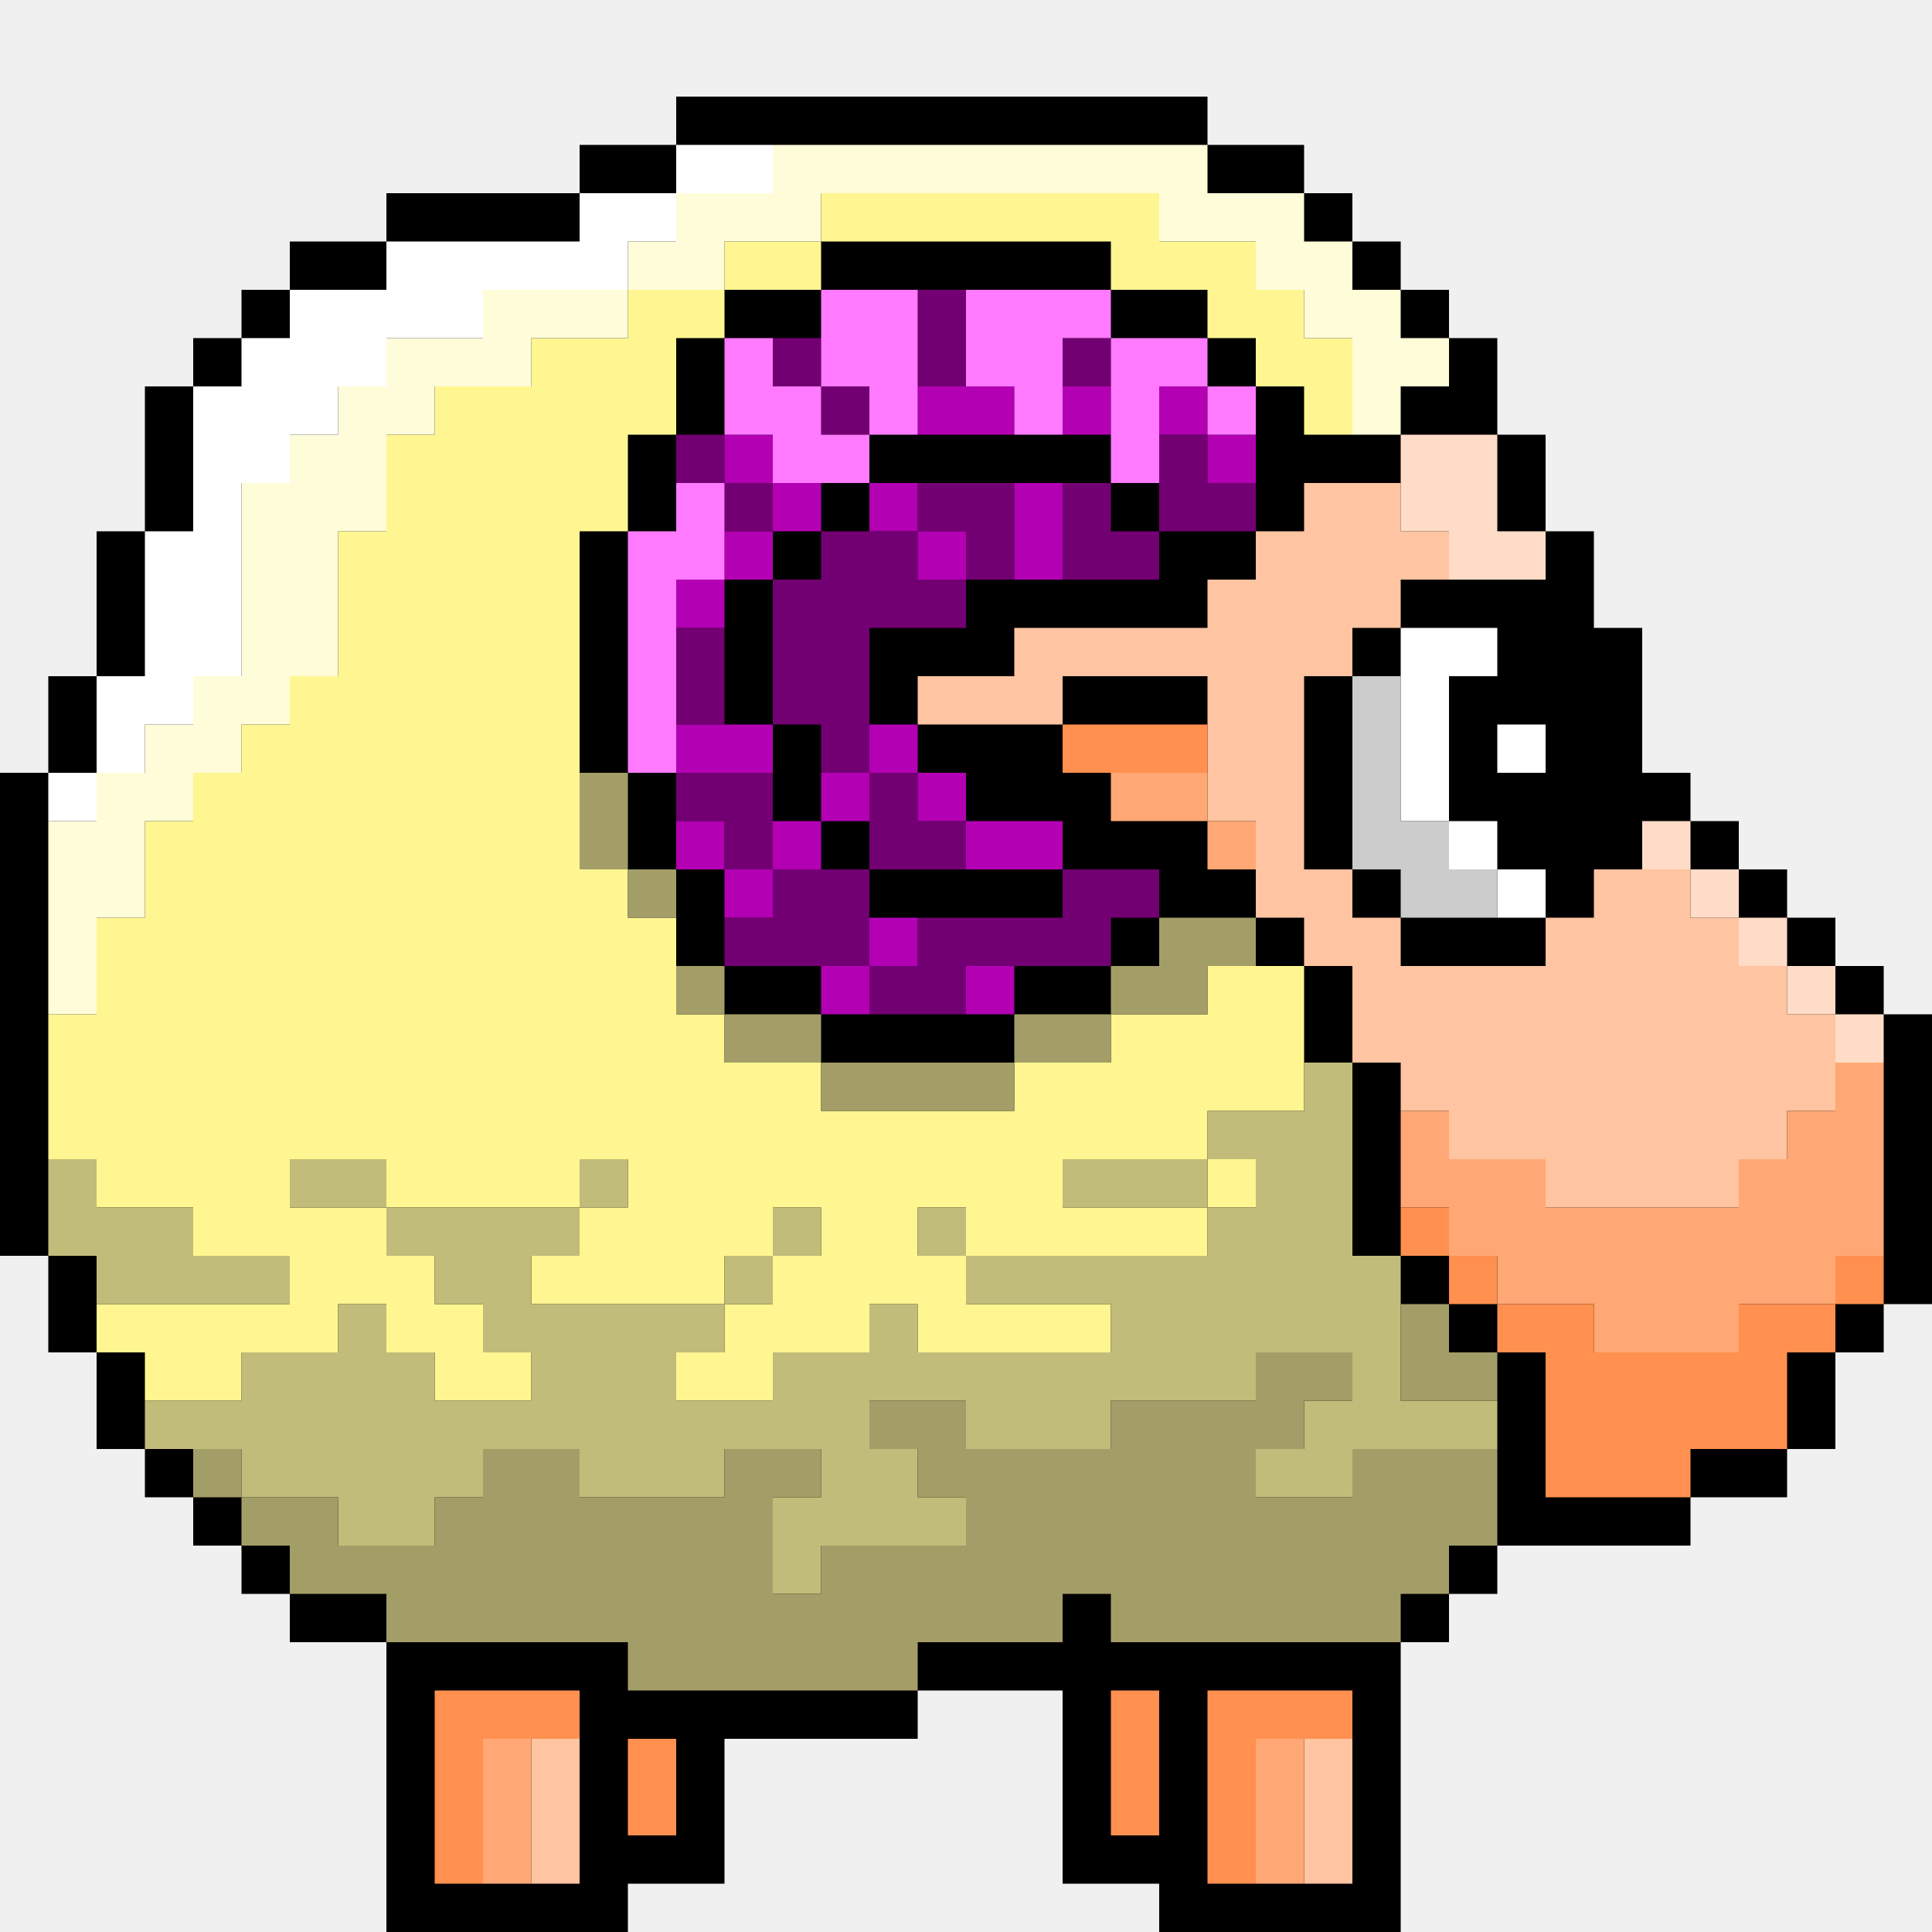
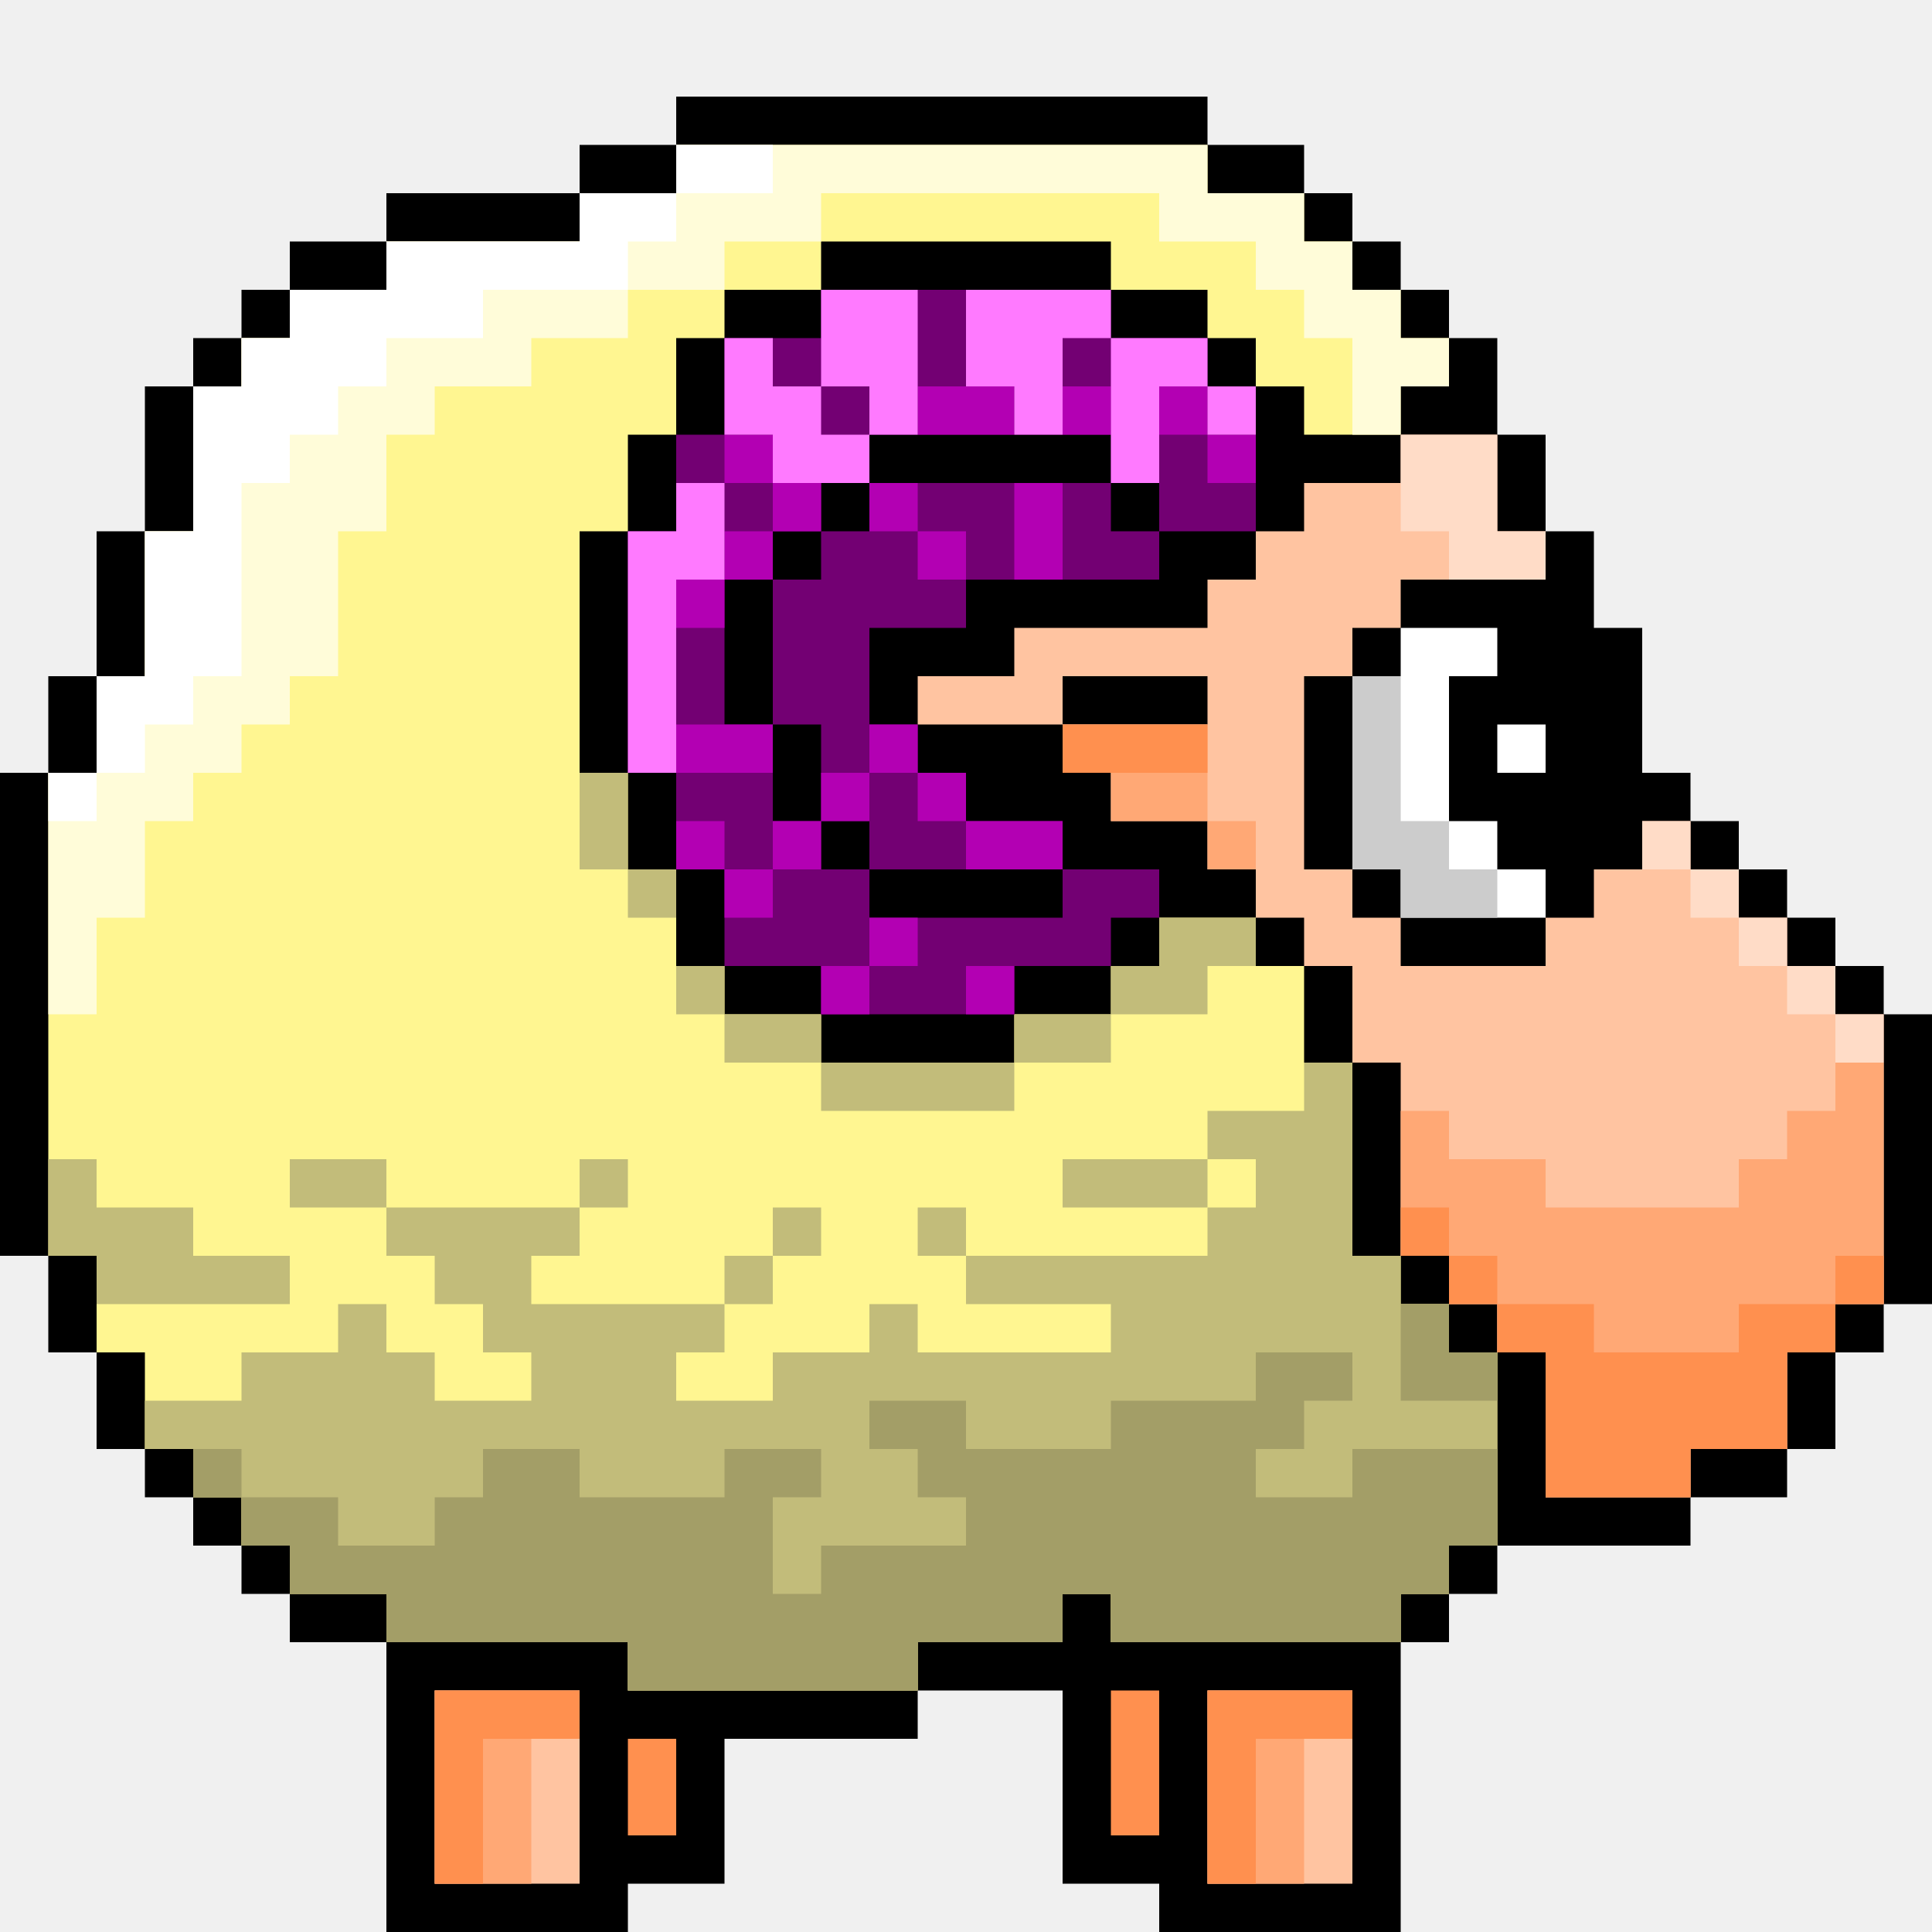
<svg xmlns="http://www.w3.org/2000/svg" xml:space="preserve" viewBox="0 0 40 40">
  <path d="M0 16v10h1v2h1v2h1v1h1v1h1v1h1v1h2v6h5v-1h2v-3h4v-1h3v4h2v1h5v-6h1v-1h1v-1h4v-1h2v-1h1v-2h1v-1h1v-6h-1v-1h-1v-1h-1v-1h-1v-1h-1v-1h-1v-3h-1v-2h-1V9h-1V7h-1V6h-1V5h-1V4h-1V3h-2V2H14v1h-2v1H8v1H6v1H5v1H4v1H3v3H2v3H1v2z" />
-   <path fill="#fff691" d="M28 9h-1V8h-1V7h-1V6h-2V5h-6v1h-2v1h-1v2h-1v2h-1v7h1v1h1v2h1v1h2v1h4v-1h2v-1h2v-1h2v3h-2v1h1v1h-1v-1h-3v1h3v1h-5v-1h-1v1h1v1h3v1h-4v-1h-1v1h-2v1h-2v-1h1v-1h1v-1h1v-1h-1v1h-1v1h-4v-1h1v-1h1v-1h-1v1H8v-1H6v1h2v1h1v1h1v1h1v1H9v-1H8v-1H7v1H5v1H3v-1H2v-1h4v-1H4v-1H2v-1H1v-3h1v-2h1v-2h1v-1h1v-1h1v-1h1v-3h1V9h1V8h2V7h2V6h2V5h2V4h7v1h2v1h1v1h1z" />
+   <path fill="#fff691" d="M29 34h-6v-1h-1v1h-3v1h-6v-1H8v-1H6v-1H5v-1H4v-1H3v-2H2v-2H1V16h1v-2h1v-3h1V8h1V7h1V6h2V5h4V4h2V3h11v1h2v1h1v1h1v1h1v1h-1v1h-2V8h-1V7h-1V6h-2V5h-6v1h-2v1h-1v2h-1v2h-1v5h1v2h1v2h1v1h2v1h4v-1h2v-1h1v-1h2v1h1v2h1v4h1v1h1v1h1v4h-1v1h-1z" />
+   <path fill="#fffcd9" d="M1 21v-5h1v-2h1v-3h1V8h1V7h1V6h2V5h4V4h2V3h11v1h2v1h1v1h1v1h1v1h-1v1h-1V7h-1V6h-1V5h-2V4h-7v1h-2v1h-2v1h-2v1H9v1H8v2H7v3H6v1H5v1H4v1H3v2H2v2z" />
+   <path fill="#fff" d="M1 17h1v-1h1v-1h1v-1h1v-4h1V9h1V8h1V7h2V6h3V5h1V4h-2v1H8v1H6v1H5v1H4v3H3v3H2v2H1ZM16 4h-2V3h2z" />
  <path fill="#c2bc7a" d="M1 24v2h1v1h4v-1H4v-1H2v-1z" />
-   <path fill="#c2bc7a" d="M13 25v-1h-1v1H8v-1H6v1h2v1h1v1h1v1h1v1H9v-1H8v-1H7v1H5v1H3v1h2v1h2v1h2v-1h1v-1h2v1h3v-1h2v1h-1v2h1v-1h3v-1h-1v-1h-1v-1h2v1h3v-1h3v-1h2v1h-1v1h-1v1h2v-1h3v-1h-2v-3h-1v-4h-1v1h-2v1h1v1h-1v-1h-3v1h3v1h-5v-1h-1v1h1v1h3v1h-4v-1h-1v1h-2v1h-2v-1h1v-1h1v-1h1v-1h-1v1h-1v1h-4v-1h1v-1z" />
+   <path fill="#c2bc7a" d="M6 25v-1h2v1h4v-1h1v1h-1v1h-1v1h4v-1h1v-1h1v1h-1v1h-1v1h-1v1h2v-1h2v-1h1v1h4v-1h-3v-1h-1v-1h1v1h5v-1h1v-1h-1v-1h2v-1h1v4h1v1h1v1h1v4h-1v1h-1v1h-6v-1h-1v1h-3v1h-6v-1H8v-1H6v-1H5v-1H4v-1H3v-1h2v-1h2v-1h1v1h1v1h2v-1h-1v-1H9v-1H8v-1zm6-9v2h1v1h1v-1h-1v-2z" />
+   <path fill="#c2bc7a" d="M14 20v1h1v1h2v1h4v-1h2v-1h2v-1h1v-1h-2v1h-1v1h-2v1h-4v-1h-2v-1zm8 4v1h3v-1z" />
  <path fill="#a39e67" d="M4 30v1h1v1h1v1h2v1h5v1h6v-1h3v-1h1v1h6v-1h1v-1h1v-2h-3v1h-2v-1h1v-1h1v-1h-2v1h-3v1h-3v-1h-2v1h1v1h1v1h-3v1h-1v-2h1v-1h-2v1h-3v-1h-2v1H9v1H7v-1H5v-1z" />
  <path fill="#a39e67" d="M29 27v2h2v-1h-1v-1z" />
-   <path fill="#fffcd9" d="M1 21v-4h1v-1h1v-1h1v-1h1v-4h1V9h1V8h1V7h2V6h3V5h1V4h2V3h9v1h2v1h1v1h1v1h1v1h-1v1h-1V7h-1V6h-1V5h-2V4h-7v1h-2v1h-2v1h-2v1H9v1H8v2H7v3H6v1H5v1H4v1H3v2H2v2z" />
-   <path fill="#fff" d="M1 17h1v-1h1v-1h1v-1h1v-4h1V9h1V8h1V7h2V6h3V5h1V4h2V3h-2v1h-2v1H8v1H6v1H5v1H4v3H3v3H2v2H1Z" />
-   <path fill="#a39e67" d="M12 16v2h1v1h1v-1h-1v-2zm2 4v1h1v1h2v1h4v-1h2v-1h2v-1h1v-1h-2v1h-1v1h-2v1h-4v-1h-2v-1z" />
-   <path fill="#ffc4a1" d="M19 14v1h3v-1h3v3h1v2h1v1h1v2h1v1h1v1h2v1h4v-1h1v-1h1v-2h-1v-1h-1v-1h-1v-1h-2v1h-1v1h-3v-1h-1v-1h-1v-4h1v-1h1v-1h1v-1h-1v-1h-2v1h-1v1h-1v1h-4v1zm-8 22h1v3h-1zm17 3h-1v-3h1z" />
+   <path fill="#730073" d="M24 19h-1v1h-2v1h-4v-1h-2v-2h-1v-2h-1v-5h1V9h1V7h2V6h6v1h2v1h1v3h-2v-1h-1V9h-5v1h-1v1h-1v1h-1v3h1v2h1v1h1v1h4v-1h2z" />
+   <path fill="#730073" d="M22 18h-4v-1h-1v-2h-1v-3h1v-1h1v-1h5v1h1v1h-4v1h-2v2h1v1h1v1h2z" />
+   <path fill="#b300b3" d="M21 21h-1v-1h1zm-3 0h-1v-1h1v-1h1v1h-1zm4-3h-2v-1h-1v-1h-1v1h-1v1h-1v1h-1v-1h-1v-1h1v1h1v-1h1v-1h1v-1h1v1h1v1h2z" />
+   <path fill="#b300b3" d="M16 16h-2v-1h2zm-1-3h-1v-1h1v-1h1v-1h-1V9h1v1h1v1h-1v1h-1zm3-3v1h1v1h1v-1h-1v-1zm4 2h-1v-2h1zm4-2h-1V9h-1V8h1v1h1zm-3-1h-1V8h1zm-2 0h-2V8h2z" />
+   <path fill="#ff7aff" d="M14 16h-1v-5h1v-1h1v2h-1zm1-9v2h1v1h2V9h-1V8h-1V7Z" />
+   <path fill="#ff7aff" d="M17 6v2h1v1h1V6Zm3 0v2h1v1h1V7h1V6Zm3 4V7h2v1h1v1h-1V8h-1v2z" />
+   <path fill="#ffc4a1" d="M19 14v1h3v-1h3v1h-3v1h1v1h2v1h1v1h1v1h1v2h1v4h1v1h1v1h1v3h3v-1h2v-2h1v-1h1v-6h-1v-1h-1v-1h-1v-1h-1v-1h-1v1h-1v1h-1v1h-3v-1h-1v-1h-1v-4h1v-1h1v-1h3v-1h-1V9h-2v1h-2v1h-1v1h-1v1h-4v1z" />
+   <path fill="#ffa875" d="M22 15v1h1v1h2v1h1v-1h-1v-2zm7 8v3h1v1h1v1h1v3h3v-1h2v-2h1v-1h1v-5h-1v1h-1v1h-1v1h-4v-1h-2v-1z" />
+   <path fill="#ff904f" d="M29 25v1h1v1h1v1h1v3h3v-1h2v-2h1v-1h1v-1h-1v1h-2v1h-3v-1h-2v-1h-1v-1zm-4-9h-3v-1h3z" />
  <path fill="#ffdcc7" d="M29 9v2h1v1h2v-1h-1V9Zm5 8v1h1v1h1v1h1v1h1v1h1v-1h-1v-1h-1v-1h-1v-1h-1v-1z" />
-   <path fill="#ffa875" d="M29 23v2h1v1h1v1h2v1h3v-1h2v-1h1v-4h-1v1h-1v1h-1v1h-4v-1h-2v-1zm-3 13v3h1v-3zm-16 0v3h1v-3zm13-20v1h2v1h1v-1h-1v-1z" />
-   <path fill="#ff904f" d="M22 15v1h3v-1zM9 39v-4h3v1h-2v3zm4-3v2h1v-2zm10-1v3h1v-3zm5 0v1h-2v3h-1v-4zm1-10v1h1v1h1v1h1v3h3v-1h2v-2h1v-1h1v-1h-1v1h-2v1h-3v-1h-2v-1h-1v-1z" />
-   <path fill="#fff" d="M31 13h-2v4h1v1h1v1h1v-1h-1v-1h-1v-3h1z" />
-   <path fill="#fff" d="M31 15v1h1v-1z" />
-   <path fill="#ccc" d="M28 14v4h1v1h2v-1h-1v-1h-1v-3z" />
-   <path fill="#730073" d="M18 21h2v-1h3v-1h1v-1h-2v1h-3v1h-1v-2h2v-1h-1v-1h-1v-3h2v-1h1v-2h-2v1h1v1h-1v-1h-2v1h-1v3h1v1h1v2h-2v-2h-2v1h1v1h1v1h-1v1h3zm4-9v-2h1v1h1V9h1v1h1v1h-2v1zm1-4h-1V7h1zm-3 0h-1V6h1zm-4-1v1h1v1h1V8h-1V7Zm-2 2v1h1v1h1v-1h-1V9Z" />
-   <path fill="#730073" d="M14 13v2h1v-2z" />
-   <path fill="#b300b3" d="M20 21h1v-1h-1zm-3-1v1h1v-1h1v-1h-1v1zm5-2v-1h-2v-1h-1v-1h-1v1h-1v1h-1v1h-1v-1h-1v1h1v1h1v-1h1v-1h1v-1h1v1h1v1z" />
-   <path fill="#b300b3" d="M16 16h-2v-1h2zm-2-3h1v-1h1v-1h1v-1h-1V9h-1v1h1v1h-1v1h-1zm4-3v1h1v1h1v-1h-1v-1zm3 0v2h1v-2zm5 0h-1V9h-1V8h1v1h1zm-3-1h-1V8h1zm-2 0h-2V8h2z" />
-   <path fill="#ff7aff" d="M14 16h-1v-5h1v-1h1v2h-1zm1-9v2h1v1h2V9h1V6h-2v2h1v1h-1V8h-1V7Zm5-1v2h1v1h1V7h1v3h1V8h1v1h1V8h-1V7h-2V6Z" />
+   <path fill="#ffc4a1" d="M9 35v4h3v-4zm16 0v4h3v-4z" />
+   <path fill="#ffa875" d="M27 39v-3h1v-1h-3v4zm-16 0v-3h1v-1H9v4z" />
+   <path fill="#ff904f" d="M10 39v-3h2v-1H9v4zm4-1h-1v-2h1zm9 0v-3h1v3zm3 1v-3h2v-1h-3v4z" />
+   <path fill="#fff" d="M31 13h-2v1h-1v4h1v1h3v-1h-1v-1h-1v-3h1z" />
+   <path fill="#ccc" d="M29 14v3h1v1h1v1h-2v-1h-1v-4z" />
+   <path fill="#fff" d="M32 15v1h-1v-1z" />
</svg>
